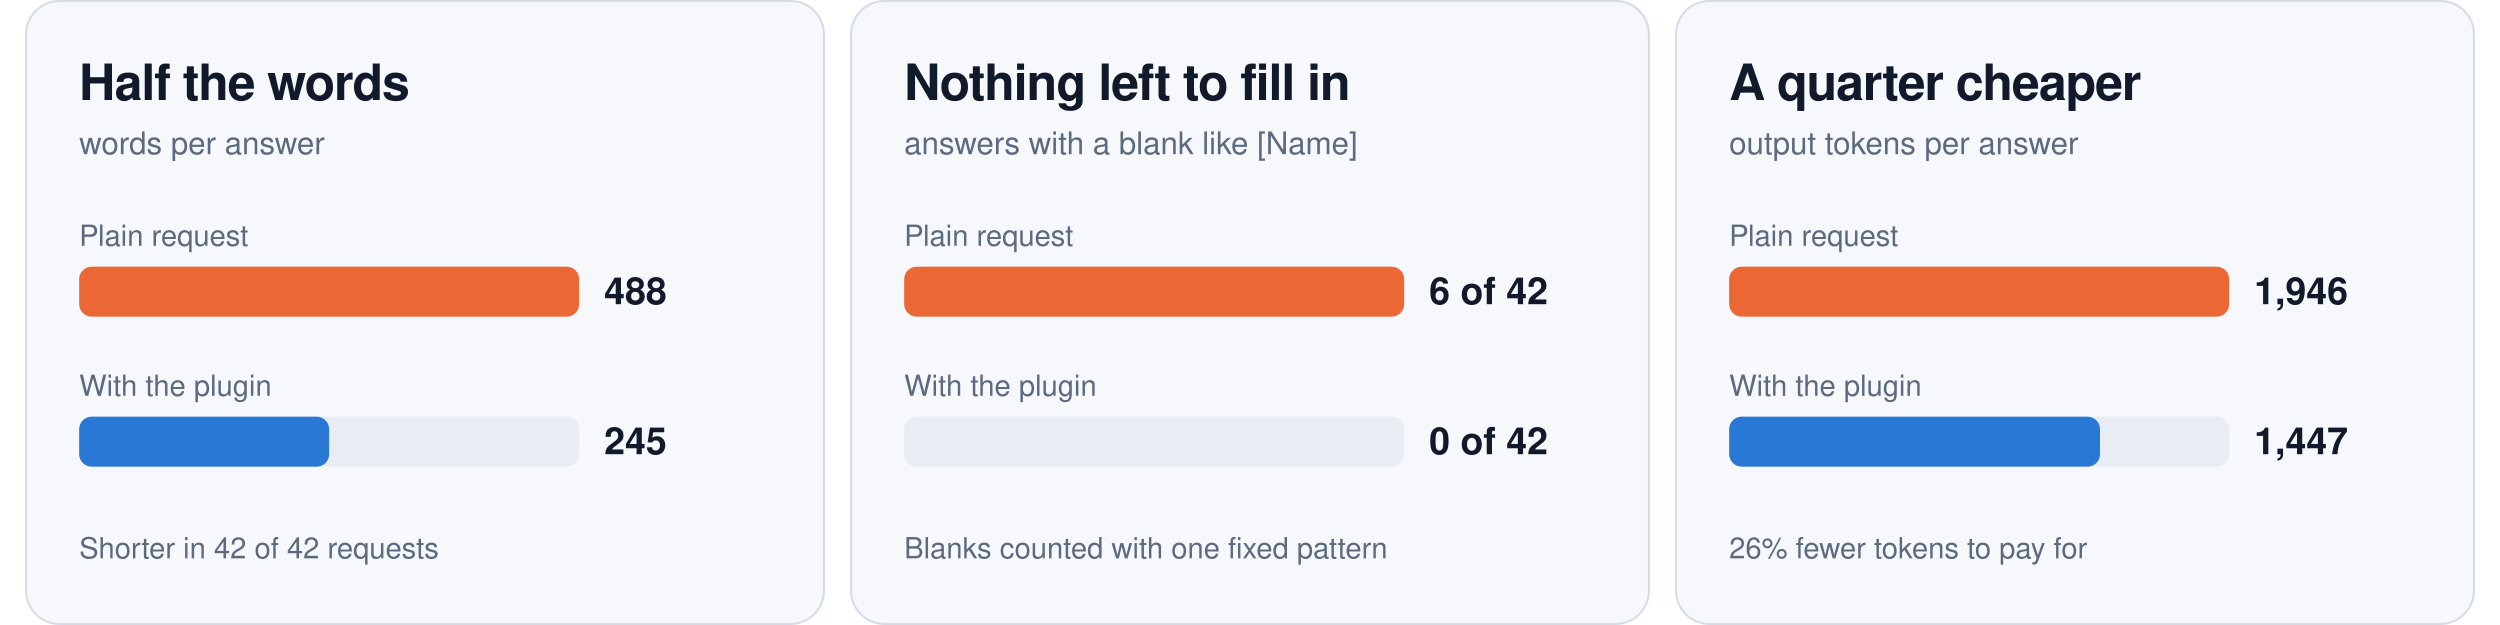
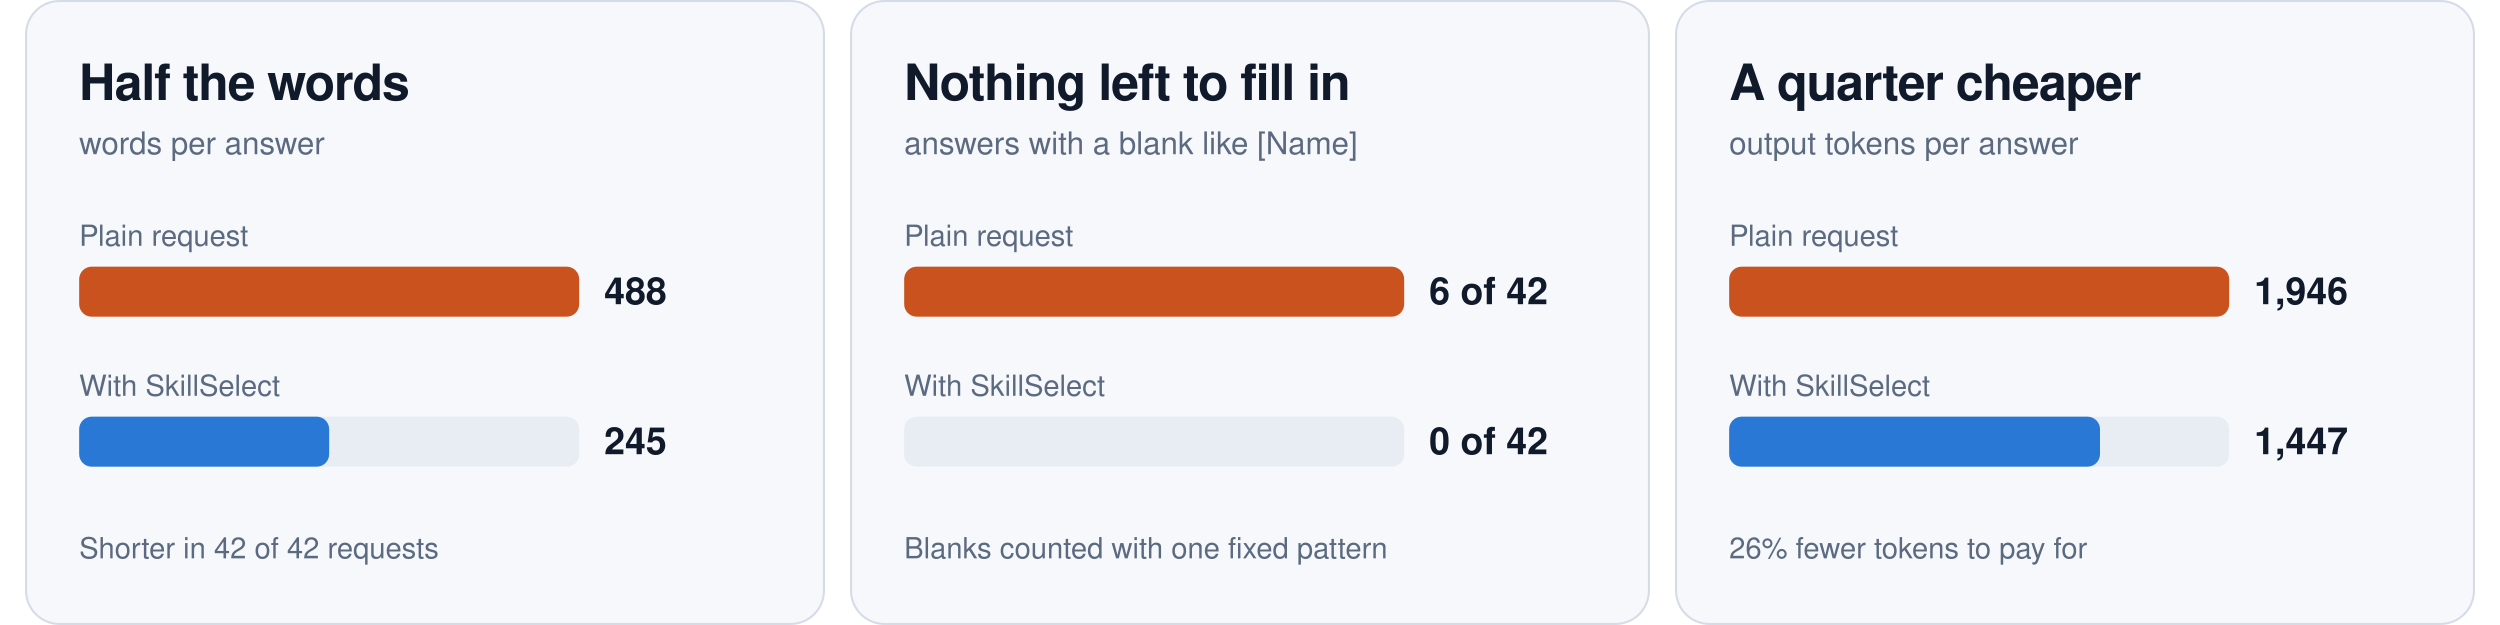
<svg xmlns="http://www.w3.org/2000/svg" viewBox="0 0 1200 300" width="1200" height="300" role="img">
  <rect x="12.5" y="0.5" width="383" height="299" rx="16" fill="#F6F8FB" stroke="#D5DCE8" stroke-width="1" />
  <text x="38" y="48" font-family="-apple-system,BlinkMacSystemFont,'Segoe UI',Helvetica,Arial,sans-serif" font-size="24" font-weight="800" fill="#101A2B" text-anchor="start" letter-spacing="-0.5">Half the words</text>
  <text x="38" y="74" font-family="-apple-system,BlinkMacSystemFont,'Segoe UI',Helvetica,Arial,sans-serif" font-size="15" font-weight="400" fill="#5B6A80" text-anchor="start" letter-spacing="0">words per answer</text>
  <text x="38" y="118" font-family="-apple-system,BlinkMacSystemFont,'Segoe UI',Helvetica,Arial,sans-serif" font-size="14" font-weight="400" fill="#5B6A80" text-anchor="start" letter-spacing="0">Plain request</text>
-   <rect x="38" y="128" width="240" height="24" rx="6" fill="#EB6834" />
+   <rect x="38" y="128" width="240" height="24" rx="6" fill="#C9521F" />
  <text x="290" y="146" font-family="-apple-system,BlinkMacSystemFont,'Segoe UI',Helvetica,Arial,sans-serif" font-size="18" font-weight="800" fill="#101A2B" text-anchor="start" letter-spacing="0">488</text>
-   <text x="38" y="190" font-family="-apple-system,BlinkMacSystemFont,'Segoe UI',Helvetica,Arial,sans-serif" font-size="14" font-weight="400" fill="#5B6A80" text-anchor="start" letter-spacing="0">With the plugin</text>
+   <text x="38" y="190" font-family="-apple-system,BlinkMacSystemFont,'Segoe UI',Helvetica,Arial,sans-serif" font-size="14" font-weight="400" fill="#5B6A80" text-anchor="start" letter-spacing="0">With SkillSelect</text>
  <rect x="38" y="200" width="240" height="24" rx="6" fill="#E8EDF4" />
  <rect x="38" y="200" width="120" height="24" rx="6" fill="#2A78D6" />
  <text x="290" y="218" font-family="-apple-system,BlinkMacSystemFont,'Segoe UI',Helvetica,Arial,sans-serif" font-size="18" font-weight="800" fill="#101A2B" text-anchor="start" letter-spacing="0">245</text>
  <text x="38" y="268" font-family="-apple-system,BlinkMacSystemFont,'Segoe UI',Helvetica,Arial,sans-serif" font-size="14" font-weight="400" fill="#5B6A80" text-anchor="start" letter-spacing="0">Shorter in 42 of 42 requests</text>
  <rect x="408.5" y="0.5" width="383" height="299" rx="16" fill="#F6F8FB" stroke="#D5DCE8" stroke-width="1" />
  <text x="434" y="48" font-family="-apple-system,BlinkMacSystemFont,'Segoe UI',Helvetica,Arial,sans-serif" font-size="24" font-weight="800" fill="#101A2B" text-anchor="start" letter-spacing="-0.5">Nothing left to fill in</text>
  <text x="434" y="74" font-family="-apple-system,BlinkMacSystemFont,'Segoe UI',Helvetica,Arial,sans-serif" font-size="15" font-weight="400" fill="#5B6A80" text-anchor="start" letter-spacing="0">answers with a blank like [Name]</text>
  <text x="434" y="118" font-family="-apple-system,BlinkMacSystemFont,'Segoe UI',Helvetica,Arial,sans-serif" font-size="14" font-weight="400" fill="#5B6A80" text-anchor="start" letter-spacing="0">Plain request</text>
-   <rect x="434" y="128" width="240" height="24" rx="6" fill="#EB6834" />
+   <rect x="434" y="128" width="240" height="24" rx="6" fill="#C9521F" />
  <text x="686" y="146" font-family="-apple-system,BlinkMacSystemFont,'Segoe UI',Helvetica,Arial,sans-serif" font-size="18" font-weight="800" fill="#101A2B" text-anchor="start" letter-spacing="0">6 of 42</text>
-   <text x="434" y="190" font-family="-apple-system,BlinkMacSystemFont,'Segoe UI',Helvetica,Arial,sans-serif" font-size="14" font-weight="400" fill="#5B6A80" text-anchor="start" letter-spacing="0">With the plugin</text>
+   <text x="434" y="190" font-family="-apple-system,BlinkMacSystemFont,'Segoe UI',Helvetica,Arial,sans-serif" font-size="14" font-weight="400" fill="#5B6A80" text-anchor="start" letter-spacing="0">With SkillSelect</text>
  <rect x="434" y="200" width="240" height="24" rx="6" fill="#E8EDF4" />
  <text x="686" y="218" font-family="-apple-system,BlinkMacSystemFont,'Segoe UI',Helvetica,Arial,sans-serif" font-size="18" font-weight="800" fill="#101A2B" text-anchor="start" letter-spacing="0">0 of 42</text>
  <text x="434" y="268" font-family="-apple-system,BlinkMacSystemFont,'Segoe UI',Helvetica,Arial,sans-serif" font-size="14" font-weight="400" fill="#5B6A80" text-anchor="start" letter-spacing="0">Blanks counted with one fixed pattern</text>
  <rect x="804.5" y="0.5" width="383" height="299" rx="16" fill="#F6F8FB" stroke="#D5DCE8" stroke-width="1" />
  <text x="830" y="48" font-family="-apple-system,BlinkMacSystemFont,'Segoe UI',Helvetica,Arial,sans-serif" font-size="24" font-weight="800" fill="#101A2B" text-anchor="start" letter-spacing="-0.5">A quarter cheaper</text>
  <text x="830" y="74" font-family="-apple-system,BlinkMacSystemFont,'Segoe UI',Helvetica,Arial,sans-serif" font-size="15" font-weight="400" fill="#5B6A80" text-anchor="start" letter-spacing="0">output tokens per answer</text>
  <text x="830" y="118" font-family="-apple-system,BlinkMacSystemFont,'Segoe UI',Helvetica,Arial,sans-serif" font-size="14" font-weight="400" fill="#5B6A80" text-anchor="start" letter-spacing="0">Plain request</text>
-   <rect x="830" y="128" width="240" height="24" rx="6" fill="#EB6834" />
+   <rect x="830" y="128" width="240" height="24" rx="6" fill="#C9521F" />
  <text x="1082" y="146" font-family="-apple-system,BlinkMacSystemFont,'Segoe UI',Helvetica,Arial,sans-serif" font-size="18" font-weight="800" fill="#101A2B" text-anchor="start" letter-spacing="0">1,946</text>
-   <text x="830" y="190" font-family="-apple-system,BlinkMacSystemFont,'Segoe UI',Helvetica,Arial,sans-serif" font-size="14" font-weight="400" fill="#5B6A80" text-anchor="start" letter-spacing="0">With the plugin</text>
+   <text x="830" y="190" font-family="-apple-system,BlinkMacSystemFont,'Segoe UI',Helvetica,Arial,sans-serif" font-size="14" font-weight="400" fill="#5B6A80" text-anchor="start" letter-spacing="0">With SkillSelect</text>
  <rect x="830" y="200" width="240" height="24" rx="6" fill="#E8EDF4" />
  <rect x="830" y="200" width="178" height="24" rx="6" fill="#2A78D6" />
  <text x="1082" y="218" font-family="-apple-system,BlinkMacSystemFont,'Segoe UI',Helvetica,Arial,sans-serif" font-size="18" font-weight="800" fill="#101A2B" text-anchor="start" letter-spacing="0">1,447</text>
  <text x="830" y="268" font-family="-apple-system,BlinkMacSystemFont,'Segoe UI',Helvetica,Arial,sans-serif" font-size="14" font-weight="400" fill="#5B6A80" text-anchor="start" letter-spacing="0">26% fewer tokens to pay for</text>
</svg>
